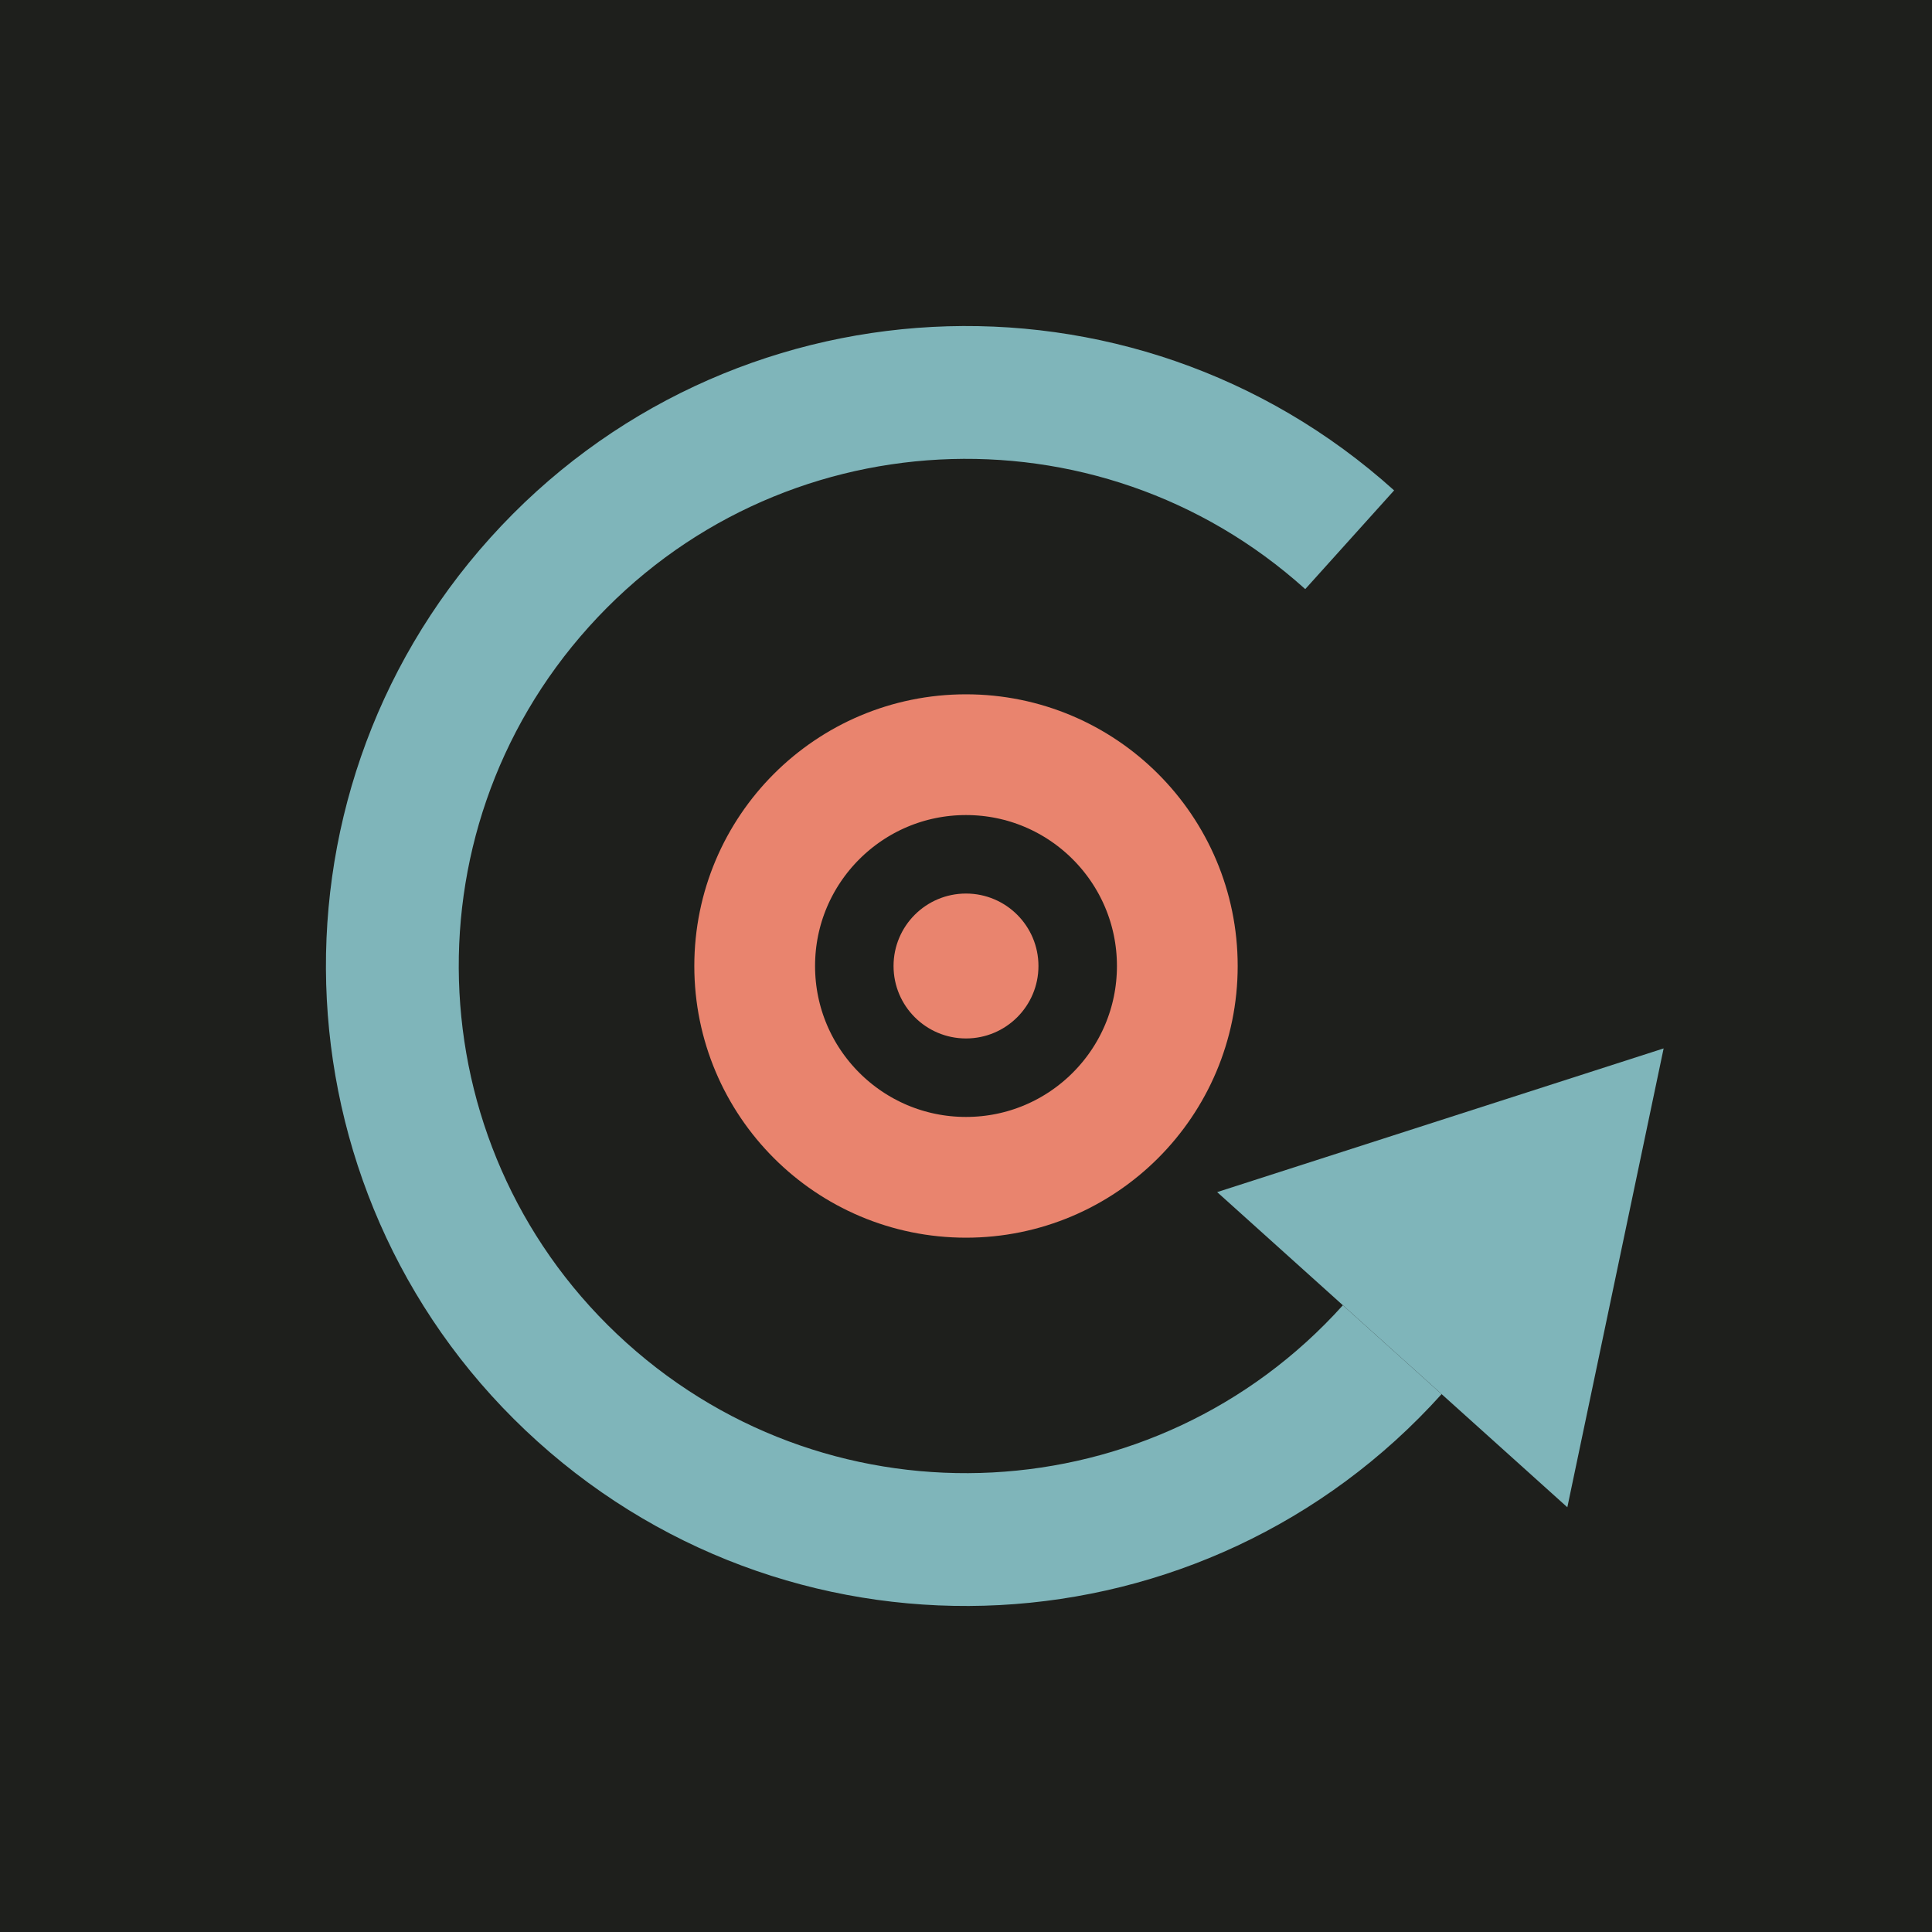
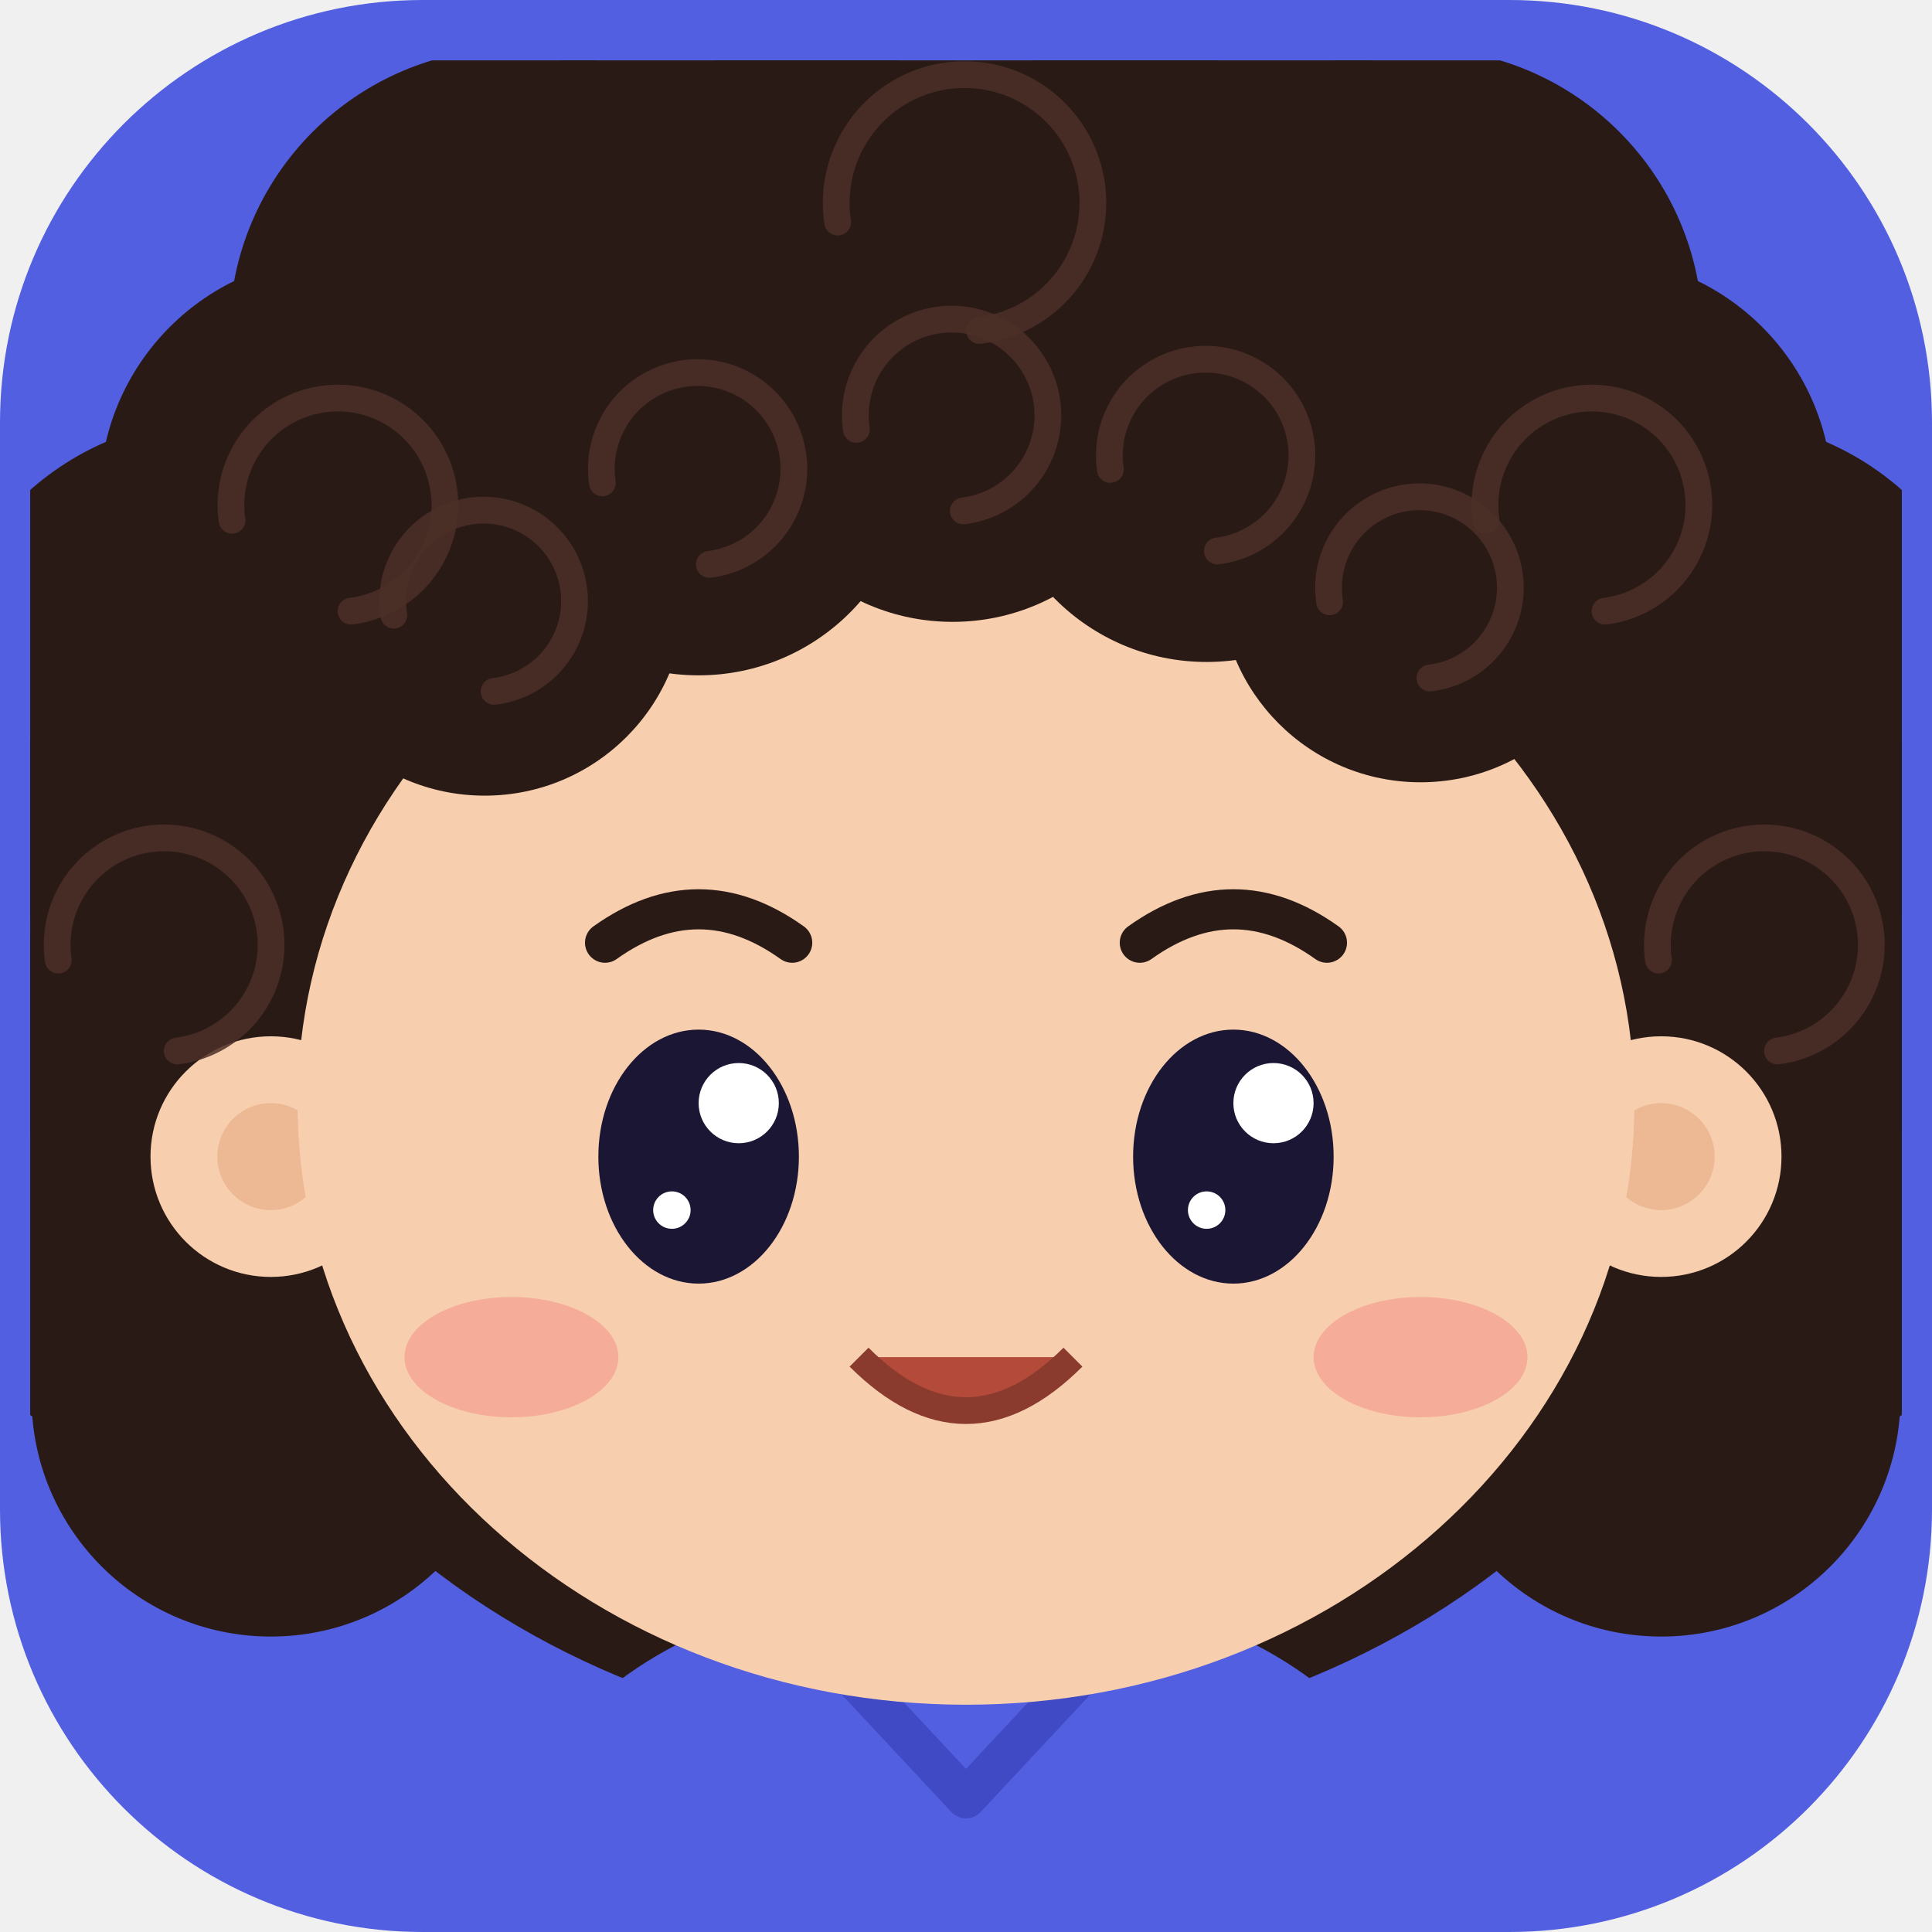
- <svg xmlns="http://www.w3.org/2000/svg" viewBox="0 0 64 64" role="img" aria-label="Physics Sandbox">
-   <rect width="64" height="64" fill="#1E1F1C" />
-   <path d="M44.71 17.88 A19 19 0 1 0 46.12 44.71" fill="none" stroke="#7FB5BA" stroke-width="4.4" stroke-linecap="butt" />
-   <path d="M55.11 34.73 L51.92 49.93 L40.32 39.49Z" fill="#7FB5BA" />
-   <circle cx="32" cy="32" r="7" fill="none" stroke="#E9846E" stroke-width="4" />
-   <circle cx="32" cy="32" r="2.4" fill="#E9846E" />
+ <svg xmlns="http://www.w3.org/2000/svg" viewBox="0 0 64 64">
+   <rect width="64" height="64" rx="14" fill="#525FE1" />
+   <svg x="1" y="2" width="62" height="62" viewBox="50 26 140 140">
+     <g id="mascot">
+       <ellipse cx="120" cy="229" rx="78" ry="7" fill="#0b104a" opacity=".08" />
+       <circle cx="68.0" cy="126.0" r="17.9" fill="#2A1A16" />
+       <circle cx="61.5" cy="109.4" r="21.3" fill="#2A1A16" />
+       <circle cx="60.2" cy="91.5" r="17.9" fill="#2A1A16" />
+       <circle cx="64.1" cy="74.1" r="21.3" fill="#2A1A16" />
+       <circle cx="73.1" cy="58.6" r="17.9" fill="#2A1A16" />
+       <circle cx="86.2" cy="46.4" r="21.3" fill="#2A1A16" />
+       <circle cx="102.3" cy="38.7" r="17.9" fill="#2A1A16" />
+       <circle cx="120.0" cy="36.0" r="21.3" fill="#2A1A16" />
+       <circle cx="137.7" cy="38.7" r="17.9" fill="#2A1A16" />
+       <circle cx="153.8" cy="46.4" r="21.3" fill="#2A1A16" />
+       <circle cx="166.9" cy="58.6" r="17.9" fill="#2A1A16" />
+       <circle cx="175.9" cy="74.1" r="21.3" fill="#2A1A16" />
+       <circle cx="179.8" cy="91.5" r="17.9" fill="#2A1A16" />
+       <circle cx="178.5" cy="109.4" r="21.3" fill="#2A1A16" />
+       <circle cx="172.0" cy="126.0" r="17.9" fill="#2A1A16" />
+       <ellipse cx="120" cy="100" rx="60" ry="52" fill="#2A1A16" />
+       <path d="M82 176 C82 150 98 140 120 140 C142 140 158 150 158 176 L162 206 L78 206 Z" fill="#525FE1" />
+       <path d="M106 141 L120 156 L134 141" fill="none" stroke="#3F4AC4" stroke-width="3" stroke-linecap="round" stroke-linejoin="round" />
+       <path d="M52 214 C52 200 80 196 120 202 C160 196 188 200 188 214 C188 226 160 228 120 222 C80 228 52 226 52 214 Z" fill="#0B104A" />
+       <ellipse cx="58" cy="216" rx="10" ry="7" fill="#F26B65" />
+       <ellipse cx="182" cy="216" rx="10" ry="7" fill="#F26B65" />
+       <circle cx="68" cy="108" r="9" fill="#F7CFAF" />
+       <circle cx="172" cy="108" r="9" fill="#F7CFAF" />
+       <circle cx="68" cy="108" r="4" fill="#EDB894" />
+       <circle cx="172" cy="108" r="4" fill="#EDB894" />
+       <ellipse cx="120" cy="104" rx="50" ry="45" fill="#F7CFAF" />
+       <circle cx="84.0" cy="66.0" r="15.0" fill="#2A1A16" />
+       <circle cx="100.0" cy="56.0" r="16.0" fill="#2A1A16" />
+       <circle cx="119.0" cy="52.0" r="16.0" fill="#2A1A16" />
+       <circle cx="138.0" cy="55.0" r="16.0" fill="#2A1A16" />
+       <circle cx="154.0" cy="65.0" r="15.0" fill="#2A1A16" />
+       <circle cx="92.0" cy="60.0" r="12.0" fill="#2A1A16" />
+       <circle cx="146.0" cy="59.0" r="12.0" fill="#2A1A16" />
+       <path d="M77.2 67.5 a6.8 6.8 0 1 1 7.5 5.7" fill="none" stroke="#4B2F27" stroke-width="2" opacity=".85" stroke-linecap="round" />
+       <path d="M92.8 57.6 a7.2 7.2 0 1 1 8.0 6.1" fill="none" stroke="#4B2F27" stroke-width="2" opacity=".85" stroke-linecap="round" />
+       <path d="M111.8 53.6 a7.2 7.2 0 1 1 8.0 6.1" fill="none" stroke="#4B2F27" stroke-width="2" opacity=".85" stroke-linecap="round" />
+       <path d="M130.8 56.6 a7.2 7.2 0 1 1 8.0 6.1" fill="none" stroke="#4B2F27" stroke-width="2" opacity=".85" stroke-linecap="round" />
+       <path d="M147.2 66.5 a6.8 6.8 0 1 1 7.5 5.7" fill="none" stroke="#4B2F27" stroke-width="2" opacity=".85" stroke-linecap="round" />
+       <path d="M52.1 93.3 a8.0 8.0 0 1 1 8.9 6.8" fill="none" stroke="#4B2F27" stroke-width="2" opacity=".85" stroke-linecap="round" />
+       <path d="M65.1 60.4 a8.0 8.0 0 1 1 8.9 6.8" fill="none" stroke="#4B2F27" stroke-width="2" opacity=".85" stroke-linecap="round" />
+       <path d="M110.4 38.1 a9.6 9.6 0 1 1 10.6 8.1" fill="none" stroke="#4B2F27" stroke-width="2" opacity=".85" stroke-linecap="round" />
+       <path d="M158.9 60.4 a8.0 8.0 0 1 1 8.9 6.8" fill="none" stroke="#4B2F27" stroke-width="2" opacity=".85" stroke-linecap="round" />
+       <path d="M171.8 93.3 a8.0 8.0 0 1 1 8.9 6.8" fill="none" stroke="#4B2F27" stroke-width="2" opacity=".85" stroke-linecap="round" />
+       <path d="M93 92 q7 -5 14 0" fill="none" stroke="#2A1A16" stroke-width="3" stroke-linecap="round" />
+       <path d="M133 92 q7 -5 14 0" fill="none" stroke="#2A1A16" stroke-width="3" stroke-linecap="round" />
+       <ellipse cx="100" cy="108" rx="7.5" ry="9.5" fill="#1B1633" />
+       <ellipse cx="140" cy="108" rx="7.5" ry="9.5" fill="#1B1633" />
+       <circle cx="103" cy="104" r="3" fill="#fff" />
+       <circle cx="143" cy="104" r="3" fill="#fff" />
+       <circle cx="98" cy="112" r="1.4" fill="#fff" />
+       <circle cx="138" cy="112" r="1.4" fill="#fff" />
+       <ellipse cx="86" cy="123" rx="8" ry="4.5" fill="#F49A8E" opacity=".65" />
+       <ellipse cx="154" cy="123" rx="8" ry="4.5" fill="#F49A8E" opacity=".65" />
+       <path d="M112 123 q8 8 16 0" fill="#B34A3A" stroke="#8A3B2E" stroke-width="2" stroke-linejoin="round" />
+     </g>
+   </svg>
</svg>
